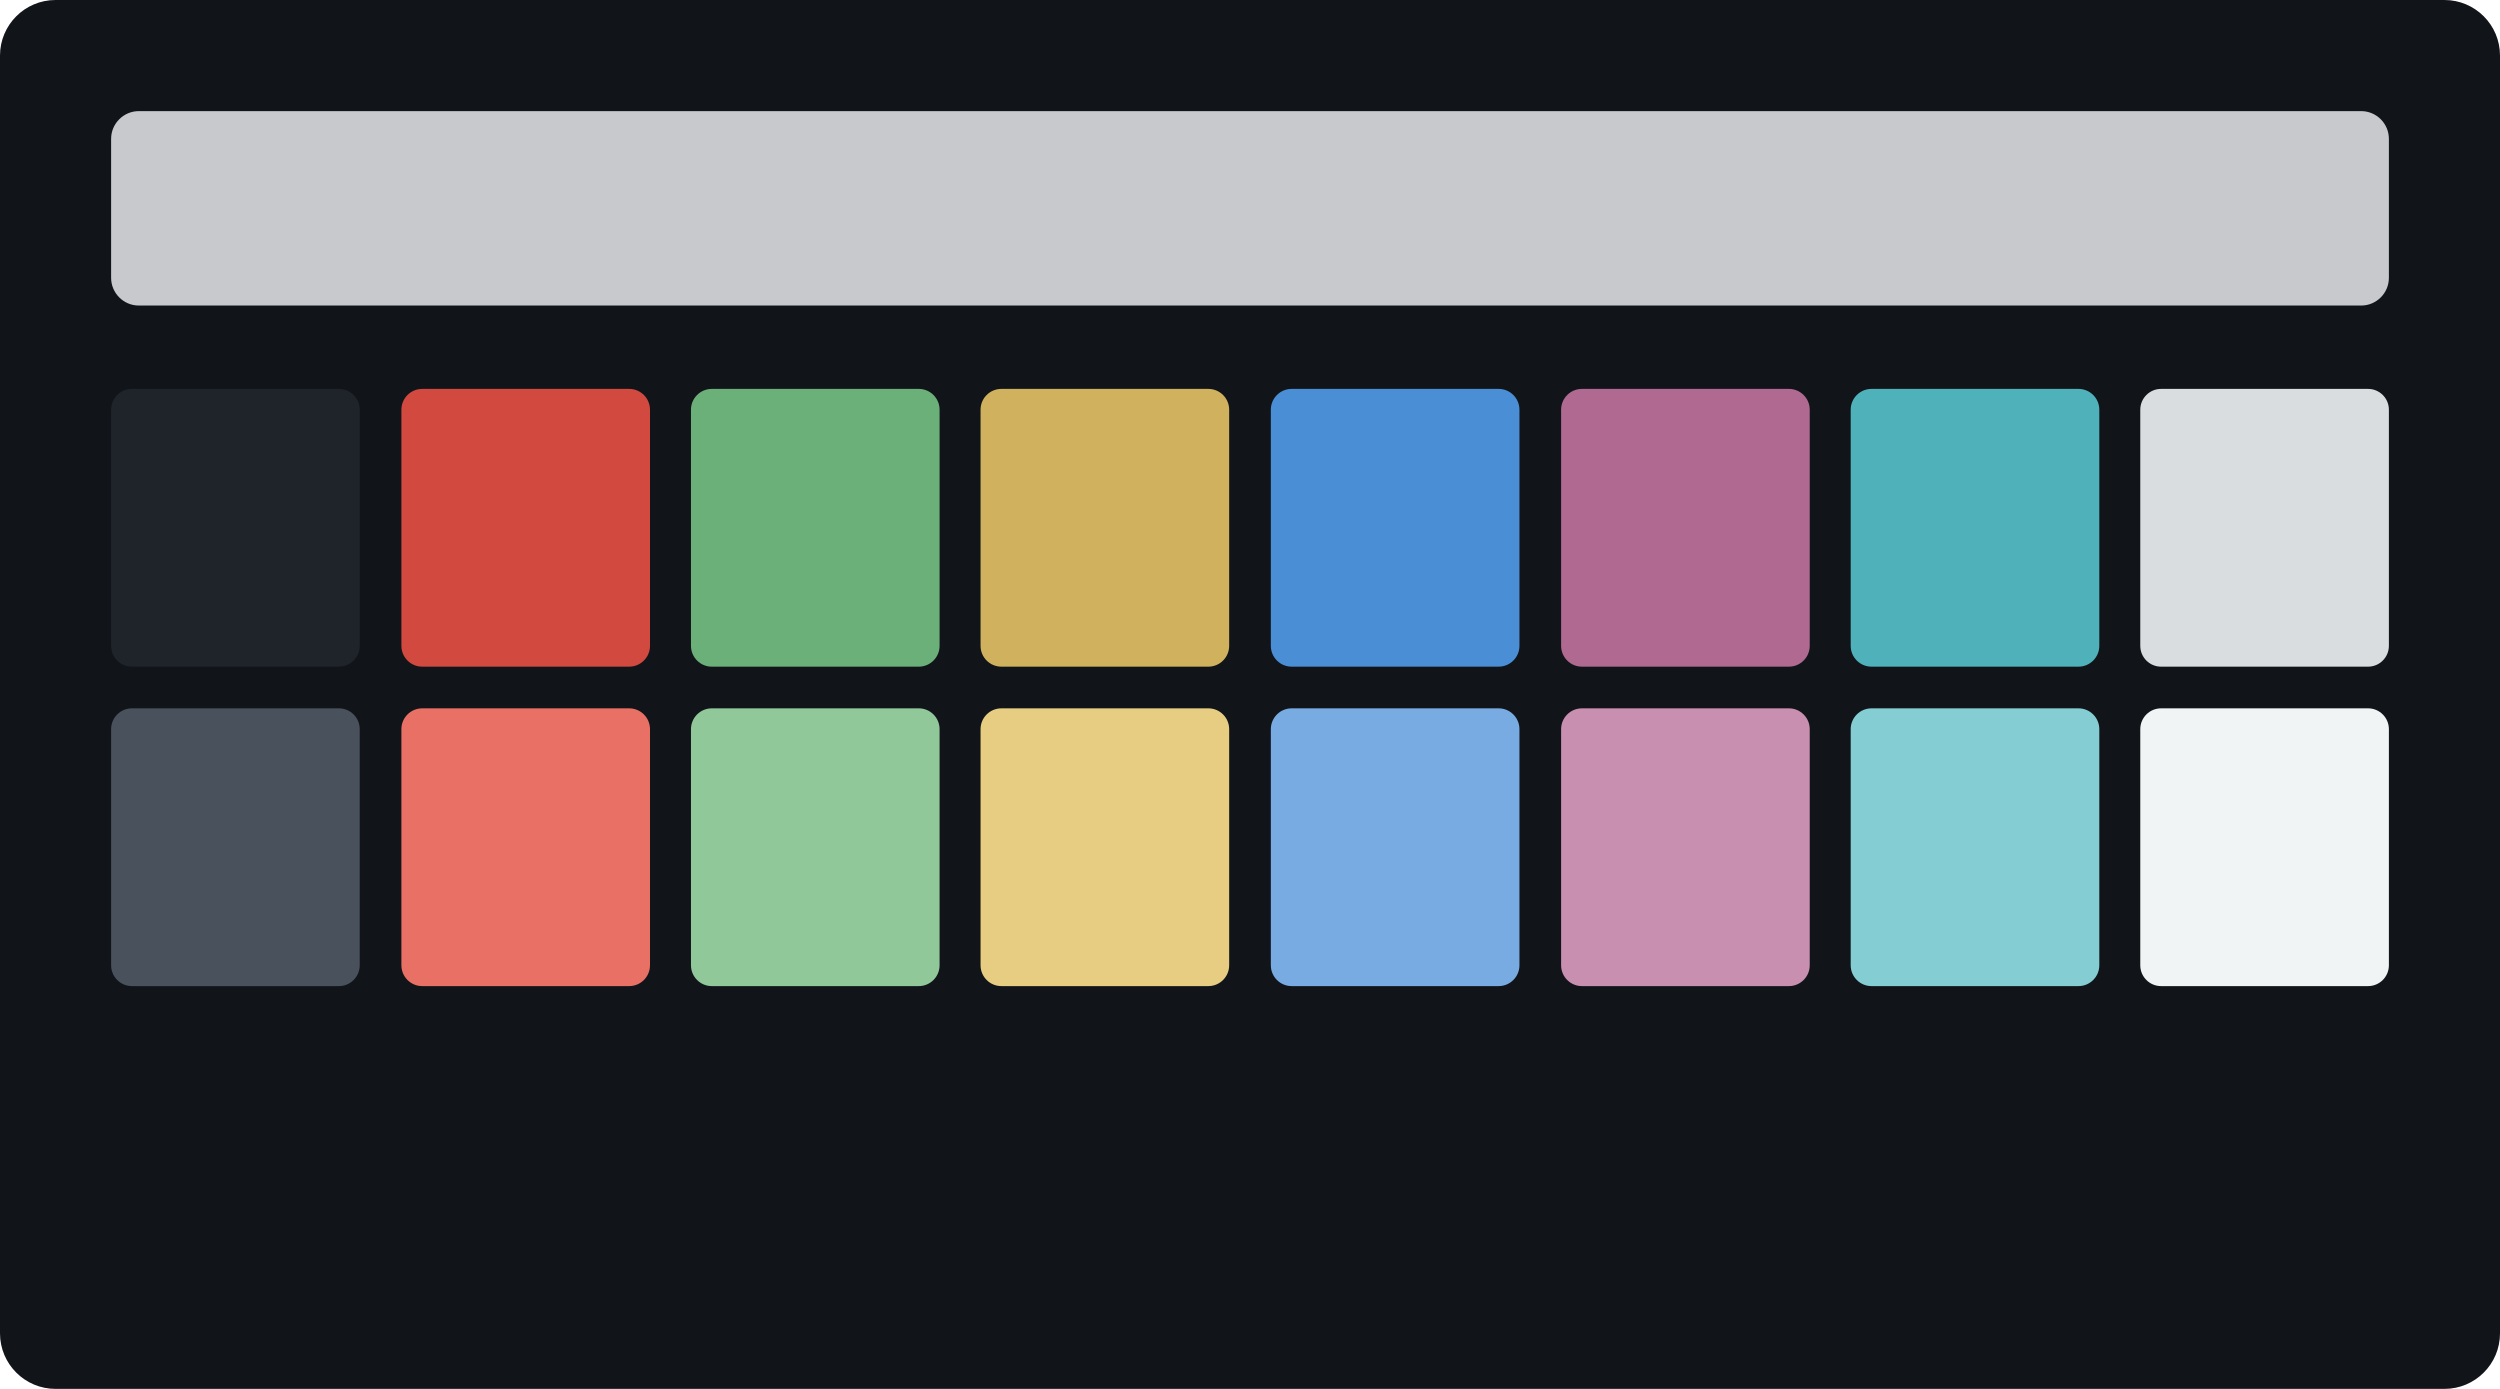
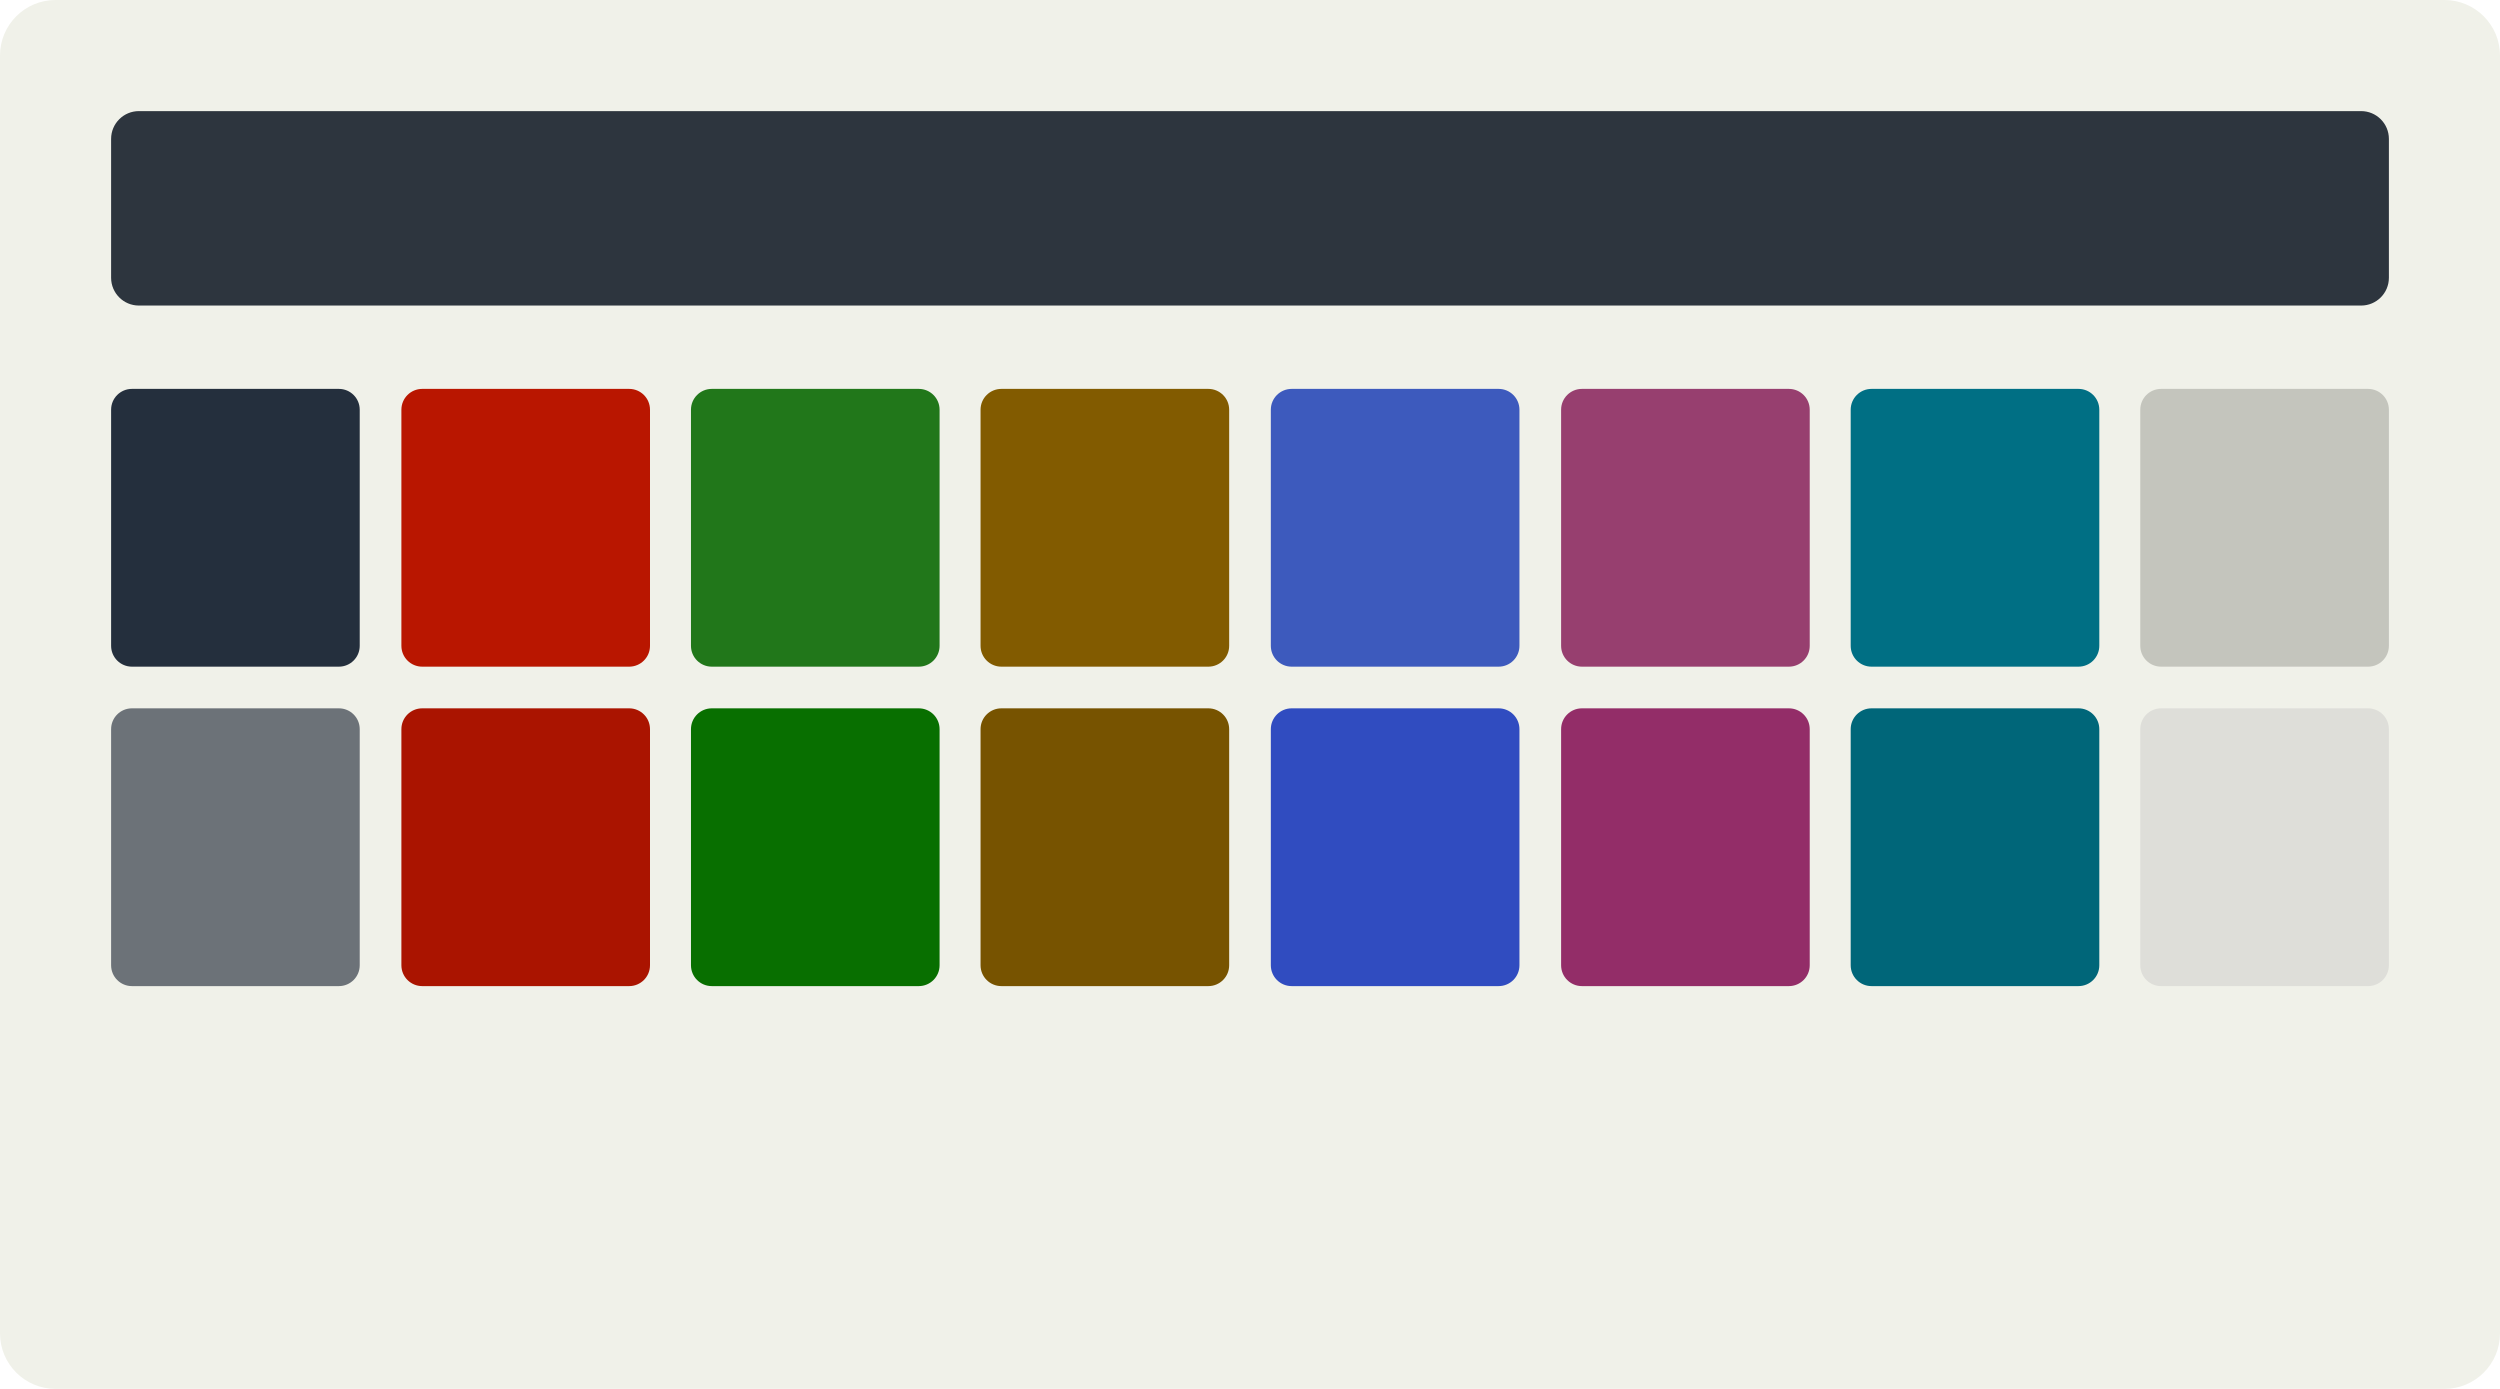
<svg xmlns="http://www.w3.org/2000/svg" width="360" height="200" viewBox="0 0 360 200">
-   <rect width="360" height="200" rx="8" fill="#111419" />
-   <rect x="16" y="16" width="328" height="28" rx="4" fill="#dadde0" opacity="0.9" />
-   <rect x="16.0" y="56" width="35.8" height="40" rx="3" fill="#1f242b" />
-   <rect x="57.8" y="56" width="35.8" height="40" rx="3" fill="#d2493f" />
-   <rect x="99.5" y="56" width="35.8" height="40" rx="3" fill="#6cb079" />
-   <rect x="141.2" y="56" width="35.8" height="40" rx="3" fill="#d0b25e" />
-   <rect x="183.0" y="56" width="35.8" height="40" rx="3" fill="#4a8fd6" />
-   <rect x="224.8" y="56" width="35.8" height="40" rx="3" fill="#b06a92" />
-   <rect x="266.5" y="56" width="35.8" height="40" rx="3" fill="#4fb2bb" />
-   <rect x="308.2" y="56" width="35.8" height="40" rx="3" fill="#dadde0" />
-   <rect x="16.0" y="102" width="35.8" height="40" rx="3" fill="#49515c" />
-   <rect x="57.8" y="102" width="35.8" height="40" rx="3" fill="#e87065" />
-   <rect x="99.5" y="102" width="35.8" height="40" rx="3" fill="#90c89a" />
-   <rect x="141.2" y="102" width="35.8" height="40" rx="3" fill="#e6cd82" />
-   <rect x="183.0" y="102" width="35.8" height="40" rx="3" fill="#78abe2" />
-   <rect x="224.8" y="102" width="35.8" height="40" rx="3" fill="#c98fb0" />
-   <rect x="266.5" y="102" width="35.8" height="40" rx="3" fill="#84cdd2" />
-   <rect x="308.2" y="102" width="35.8" height="40" rx="3" fill="#f1f4f5" />
+   <rect width="360" height="200" rx="8" fill="#f0f1e9" />
+   <rect x="16" y="16" width="328" height="28" rx="4" fill="#17202b" opacity="0.9" />
+   <rect x="16.0" y="56" width="35.8" height="40" rx="3" fill="#242f3d" />
+   <rect x="57.8" y="56" width="35.8" height="40" rx="3" fill="#b91600" />
+   <rect x="99.5" y="56" width="35.8" height="40" rx="3" fill="#21771a" />
+   <rect x="141.2" y="56" width="35.8" height="40" rx="3" fill="#825b00" />
+   <rect x="183.0" y="56" width="35.8" height="40" rx="3" fill="#3d5abd" />
+   <rect x="224.8" y="56" width="35.8" height="40" rx="3" fill="#973f6f" />
+   <rect x="266.5" y="56" width="35.8" height="40" rx="3" fill="#006f84" />
+   <rect x="308.2" y="56" width="35.8" height="40" rx="3" fill="#c4c5bd" />
+   <rect x="16.0" y="102" width="35.8" height="40" rx="3" fill="#6c7278" />
+   <rect x="57.8" y="102" width="35.8" height="40" rx="3" fill="#aa1400" />
+   <rect x="99.5" y="102" width="35.8" height="40" rx="3" fill="#086f00" />
+   <rect x="141.2" y="102" width="35.8" height="40" rx="3" fill="#775300" />
+   <rect x="183.0" y="102" width="35.8" height="40" rx="3" fill="#304cc0" />
+   <rect x="224.8" y="102" width="35.8" height="40" rx="3" fill="#932d68" />
+   <rect x="266.5" y="102" width="35.8" height="40" rx="3" fill="#006679" />
+   <rect x="308.2" y="102" width="35.8" height="40" rx="3" fill="#deded9" />
</svg>
